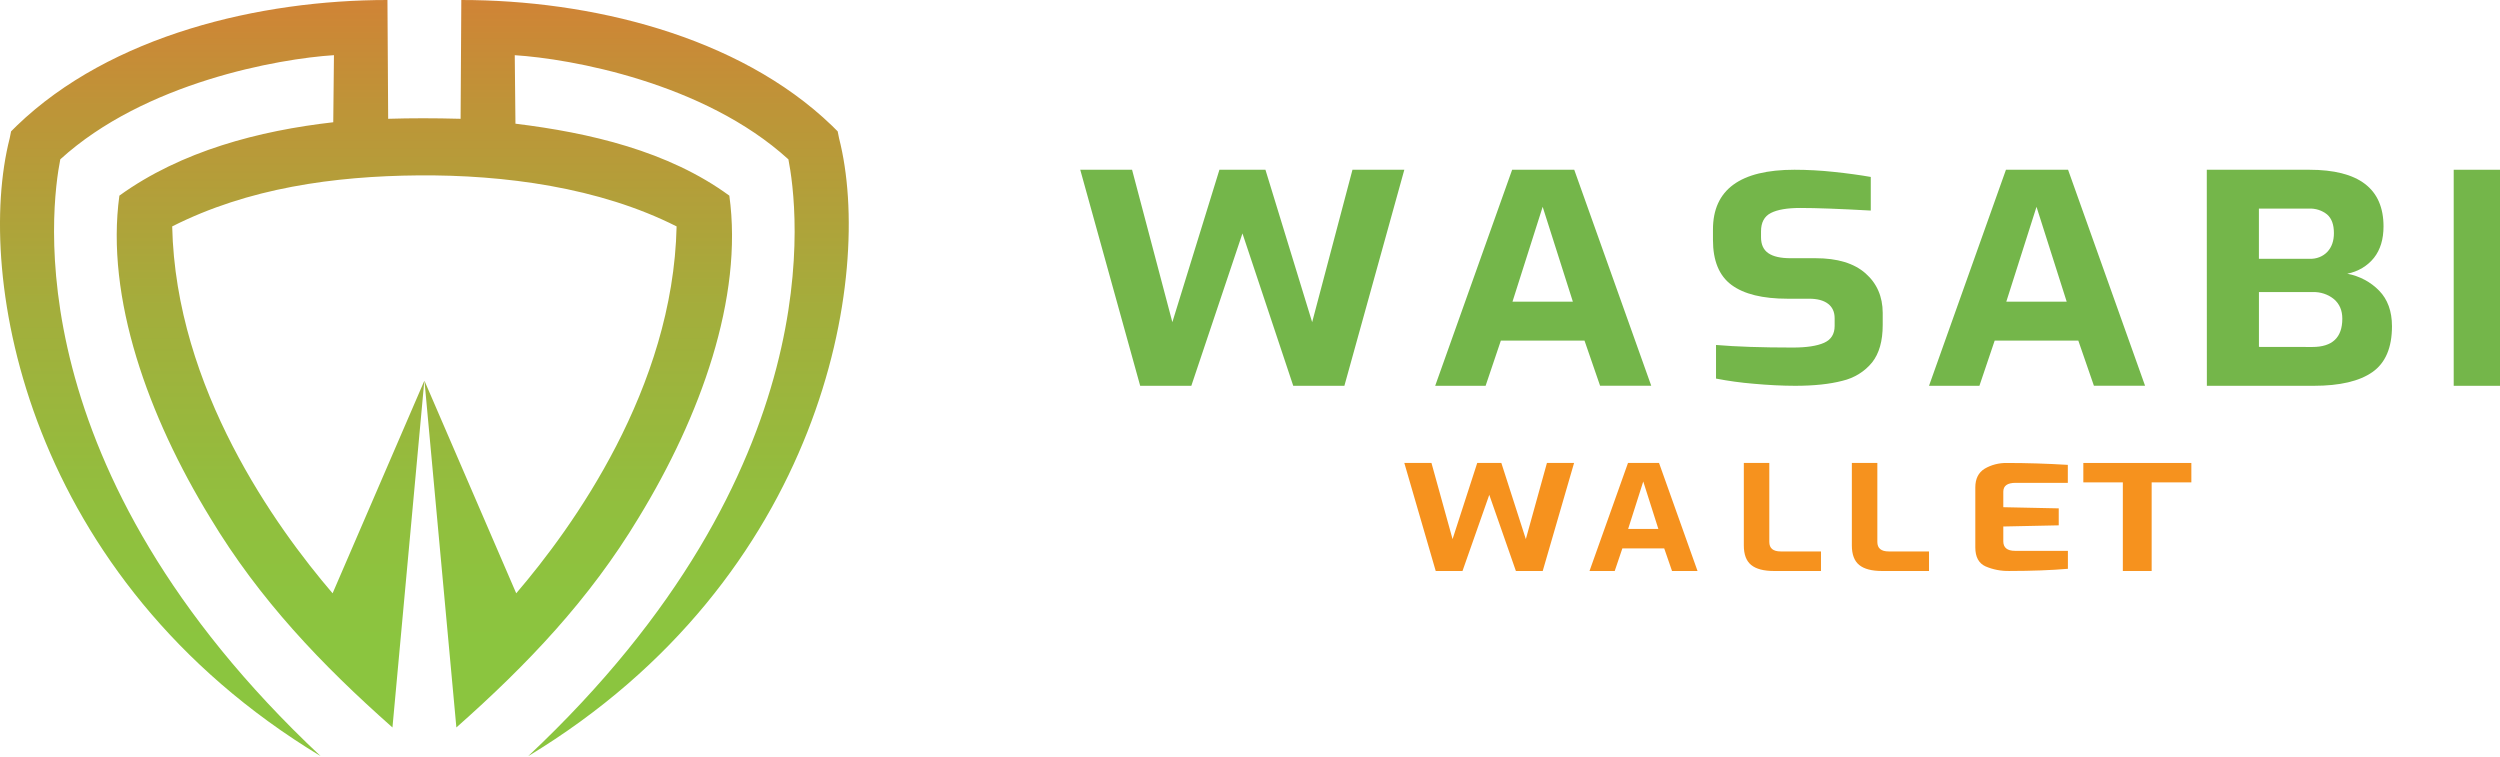
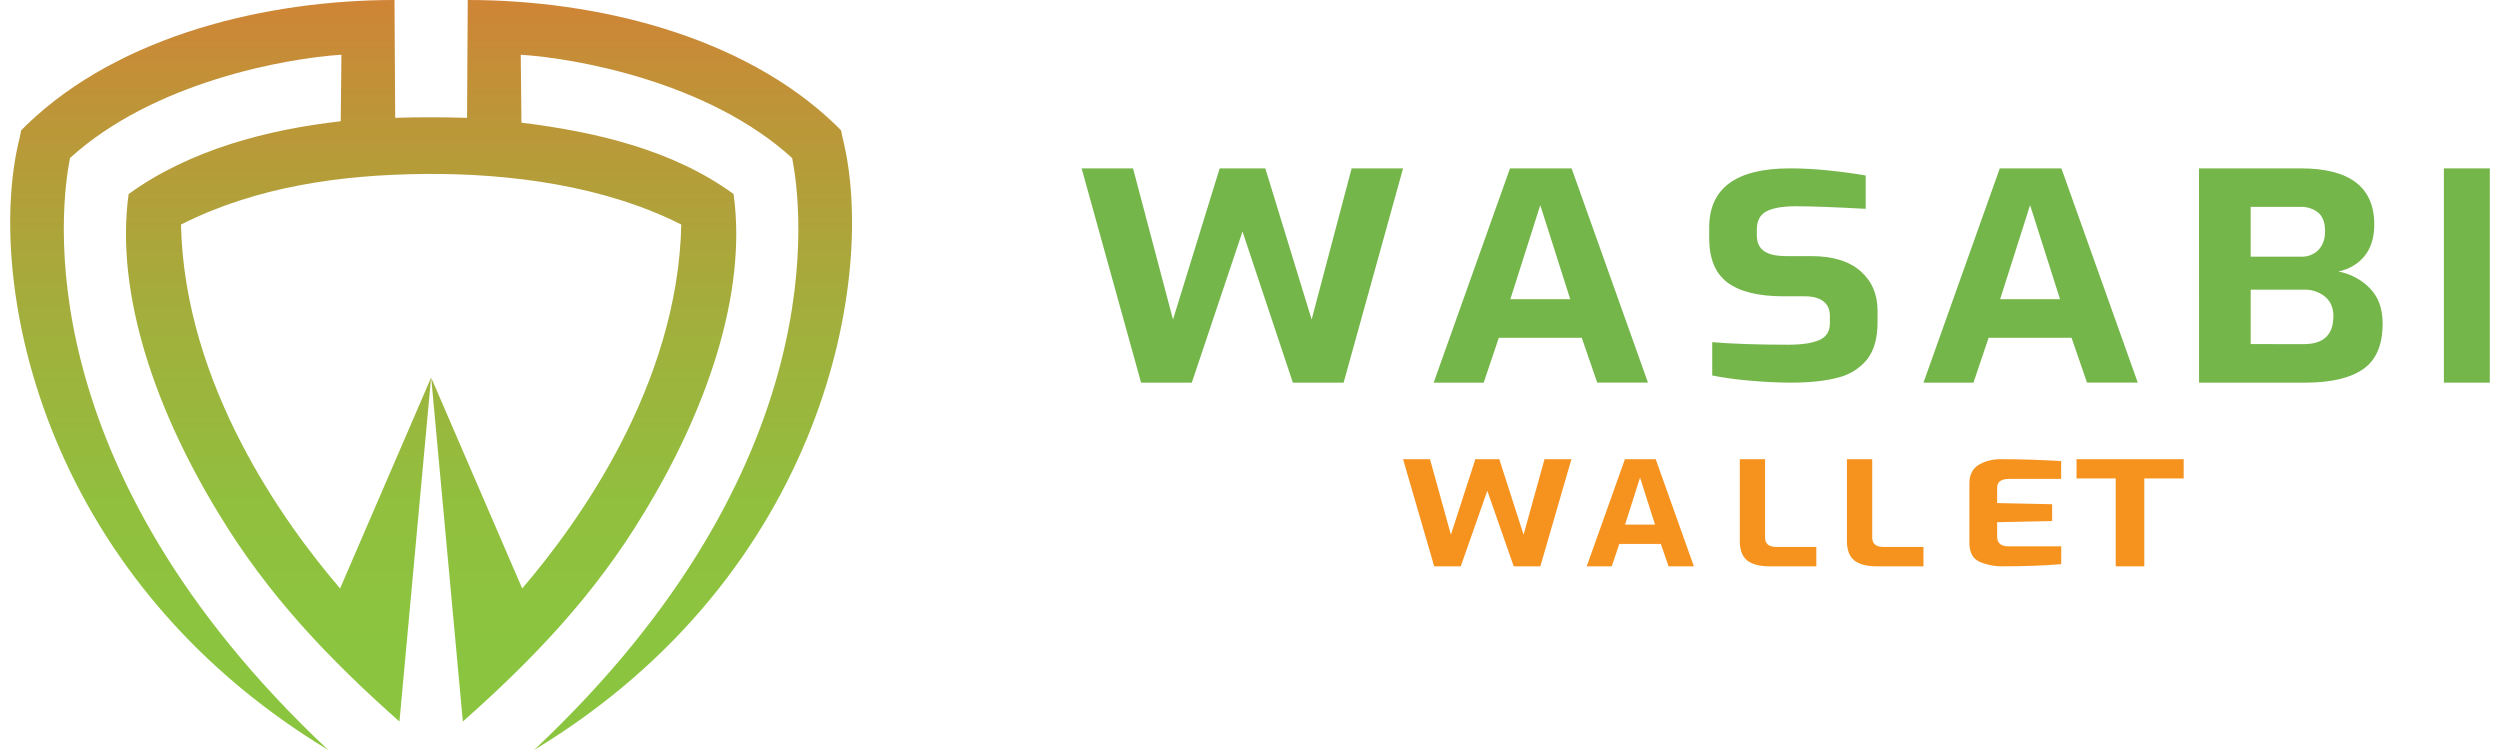
- <svg xmlns="http://www.w3.org/2000/svg" width="162px" height="49px" viewBox="0 0 162 49" version="1.1">
+ <svg xmlns="http://www.w3.org/2000/svg" width="250px" height="75px" viewBox="0 0 162 49" version="1.1">
  <defs>
    <linearGradient x1="49.999%" y1="85.215%" x2="49.999%" y2="-21.429%" id="linearGradient-1">
      <stop stop-color="#8BC53F" offset="0%" />
      <stop stop-color="#91BF3E" offset="17%" />
      <stop stop-color="#A2AF3C" offset="40%" />
      <stop stop-color="#BD9538" offset="66%" />
      <stop stop-color="#E47133" offset="95%" />
      <stop stop-color="#E76E33" offset="97%" />
    </linearGradient>
  </defs>
  <g id="Page-1" stroke="none" stroke-width="1" fill="none" fill-rule="evenodd">
    <g id="wasabi-wallet-logo" fill-rule="nonzero">
      <polygon id="Path" fill="#74B64A" points="70 11 73.358 11 75.969 20.876 79.019 11 82 11 85.028 20.876 87.64 11 91 11 87.116 25 83.802 25 80.511 15.125 77.198 25 73.884 25" />
      <path d="M97.987,11 L102.011,11 L107,24.995 L103.685,24.995 L102.675,22.069 L97.256,22.069 L96.267,25 L93,25 L97.987,11 Z M101.922,19.549 L99.965,13.402 L98.009,19.549 L101.922,19.549 Z" id="Shape" fill="#74B64A" />
      <path d="M113.627,24.866 C112.811,24.799 112,24.688 111.198,24.532 L111.198,22.354 C112.507,22.466 114.164,22.521 116.168,22.521 C117.067,22.521 117.744,22.418 118.2,22.214 C118.656,22.01 118.884,21.647 118.885,21.125 L118.885,20.623 C118.885,20.214 118.741,19.901 118.455,19.682 C118.168,19.464 117.759,19.356 117.228,19.357 L115.836,19.357 C114.218,19.357 113.006,19.059 112.203,18.464 C111.399,17.868 110.998,16.894 111,15.542 L111,14.872 C111,12.291 112.76,11.001 116.279,11 C117.135,11.002 117.991,11.048 118.841,11.14 C119.724,11.233 120.519,11.342 121.226,11.466 L121.226,13.644 C119.209,13.532 117.685,13.476 116.654,13.476 C115.816,13.476 115.182,13.584 114.754,13.801 C114.326,14.018 114.112,14.418 114.114,15.002 L114.114,15.374 C114.114,15.845 114.272,16.19 114.589,16.407 C114.905,16.625 115.387,16.733 116.035,16.732 L117.651,16.732 C119.063,16.732 120.14,17.058 120.882,17.71 C121.623,18.362 121.996,19.216 122,20.273 L122,21.055 C122,22.097 121.771,22.906 121.314,23.483 C120.837,24.073 120.159,24.494 119.393,24.675 C118.564,24.892 117.541,25 116.322,25 C115.483,24.998 114.585,24.953 113.627,24.866 Z" id="Path" fill="#74B64A" />
      <path d="M129.986,11 L134.011,11 L139,24.995 L135.685,24.995 L134.674,22.069 L129.256,22.069 L128.266,25 L125,25 L129.986,11 Z M133.922,19.549 L131.966,13.402 L130.008,19.549 L133.922,19.549 Z" id="Shape" fill="#74B64A" />
      <path d="M143,11 L149.639,11 C152.848,11 154.452,12.224 154.452,14.671 C154.452,15.503 154.247,16.181 153.836,16.704 C153.416,17.234 152.798,17.602 152.102,17.736 C152.9,17.888 153.624,18.273 154.167,18.834 C154.721,19.401 154.999,20.17 155,21.141 C155,22.529 154.578,23.519 153.733,24.111 C152.889,24.703 151.623,24.999 149.936,25 L143.005,25 L143,11 Z M149.661,16.77 C150.101,16.79 150.527,16.623 150.816,16.316 C151.098,16.013 151.238,15.609 151.238,15.106 C151.238,14.553 151.09,14.149 150.793,13.894 C150.469,13.633 150.048,13.498 149.619,13.516 L146.377,13.516 L146.377,16.77 L149.661,16.77 Z M149.844,22.484 C151.136,22.484 151.782,21.872 151.782,20.648 C151.782,20.118 151.604,19.699 151.247,19.39 C150.864,19.072 150.36,18.905 149.844,18.926 L146.379,18.926 L146.379,22.479 L149.844,22.484 Z" id="Shape" fill="#74B64A" />
      <polygon id="Path" fill="#74B64A" points="159 11 162 11 162 25 159 25" />
      <polygon id="Path" fill="#F6921E" points="91 30 92.759 30 94.126 34.935 95.724 30 97.287 30 98.874 34.935 100.241 30 102 30 99.968 37 98.23 37 96.505 32.065 94.77 37 93.035 37" />
      <path d="M105.494,30 L107.506,30 L110,37 L108.347,37 L107.841,35.535 L105.129,35.535 L104.634,37 L103,37 L105.494,30 Z M107.461,34.273 L106.483,31.201 L105.504,34.273 L107.461,34.273 Z" id="Shape" fill="#F6921E" />
      <path d="M113.479,36.613 C113.159,36.354 112.999,35.932 113,35.345 L113,30 L114.651,30 L114.651,35.118 C114.651,35.528 114.897,35.733 115.388,35.733 L118,35.733 L118,37 L114.952,37 C114.29,37 113.799,36.871 113.479,36.613 Z" id="Path" fill="#F6921E" />
      <path d="M120.48,36.613 C120.16,36.354 120,35.932 120,35.345 L120,30 L121.652,30 L121.652,35.118 C121.652,35.528 121.898,35.733 122.388,35.733 L125,35.733 L125,37 L121.953,37 C121.291,37 120.799,36.871 120.48,36.613 Z" id="Path" fill="#F6921E" />
      <path d="M128.662,36.701 C128.221,36.501 128,36.091 128,35.47 L128,31.589 C128,31.025 128.202,30.619 128.607,30.372 C129.036,30.118 129.549,29.988 130.071,30.001 C131.321,30.001 132.629,30.041 133.995,30.123 L133.995,31.288 L130.611,31.288 C130.079,31.288 129.814,31.479 129.814,31.861 L129.814,32.867 L133.406,32.942 L133.406,34.042 L129.814,34.117 L129.814,35.076 C129.814,35.489 130.069,35.695 130.579,35.695 L134,35.695 L134,36.858 C132.913,36.951 131.65,36.998 130.212,36.999 C129.674,37.011 129.141,36.909 128.662,36.701 L128.662,36.701 Z" id="Path" fill="#F6921E" />
      <polygon id="Path" fill="#F6921E" points="137.56 31.258 135 31.258 135 30 142 30 142 31.258 139.427 31.258 139.427 37 137.56 37" />
      <path d="M54.373,8.966 L54.282,8.513 L53.918,8.151 C47.81,2.263 38.144,0 29.893,0 L29.847,7.698 C28.161,7.652 26.611,7.652 25.153,7.698 L25.107,0 C16.856,0 7.19,2.263 1.082,8.151 L0.718,8.513 L0.627,8.966 C-1.653,17.884 1.676,37.449 20.777,48.998 C0.944,30.386 3.31,13.359 3.907,10.324 C9.378,5.343 18.039,3.804 21.64,3.575 L21.595,7.922 C16.809,8.466 11.748,9.778 7.736,12.677 C6.829,19.291 9.605,26.989 13.623,33.555 C16.815,38.858 20.826,43.064 25.431,47.14 L27.497,24.674 L27.497,24.674 L21.552,38.446 C17.905,34.189 11.386,25.177 11.158,14.671 C16.082,12.181 21.643,11.411 27.114,11.365 C32.676,11.321 38.83,12.136 43.844,14.671 C43.616,25.177 37.097,34.189 33.451,38.446 L27.505,24.674 L27.505,24.674 L29.573,47.139 C34.178,43.063 38.188,38.852 41.38,33.554 C45.392,26.988 48.175,19.29 47.261,12.678 C43.295,9.777 38.189,8.603 33.401,8.015 L33.356,3.577 C36.957,3.804 45.618,5.343 51.089,10.326 C51.683,13.361 54.052,30.388 34.224,49 C53.324,37.449 56.653,17.887 54.373,8.966 Z" id="Path" fill="url(#linearGradient-1)" />
    </g>
  </g>
</svg>
